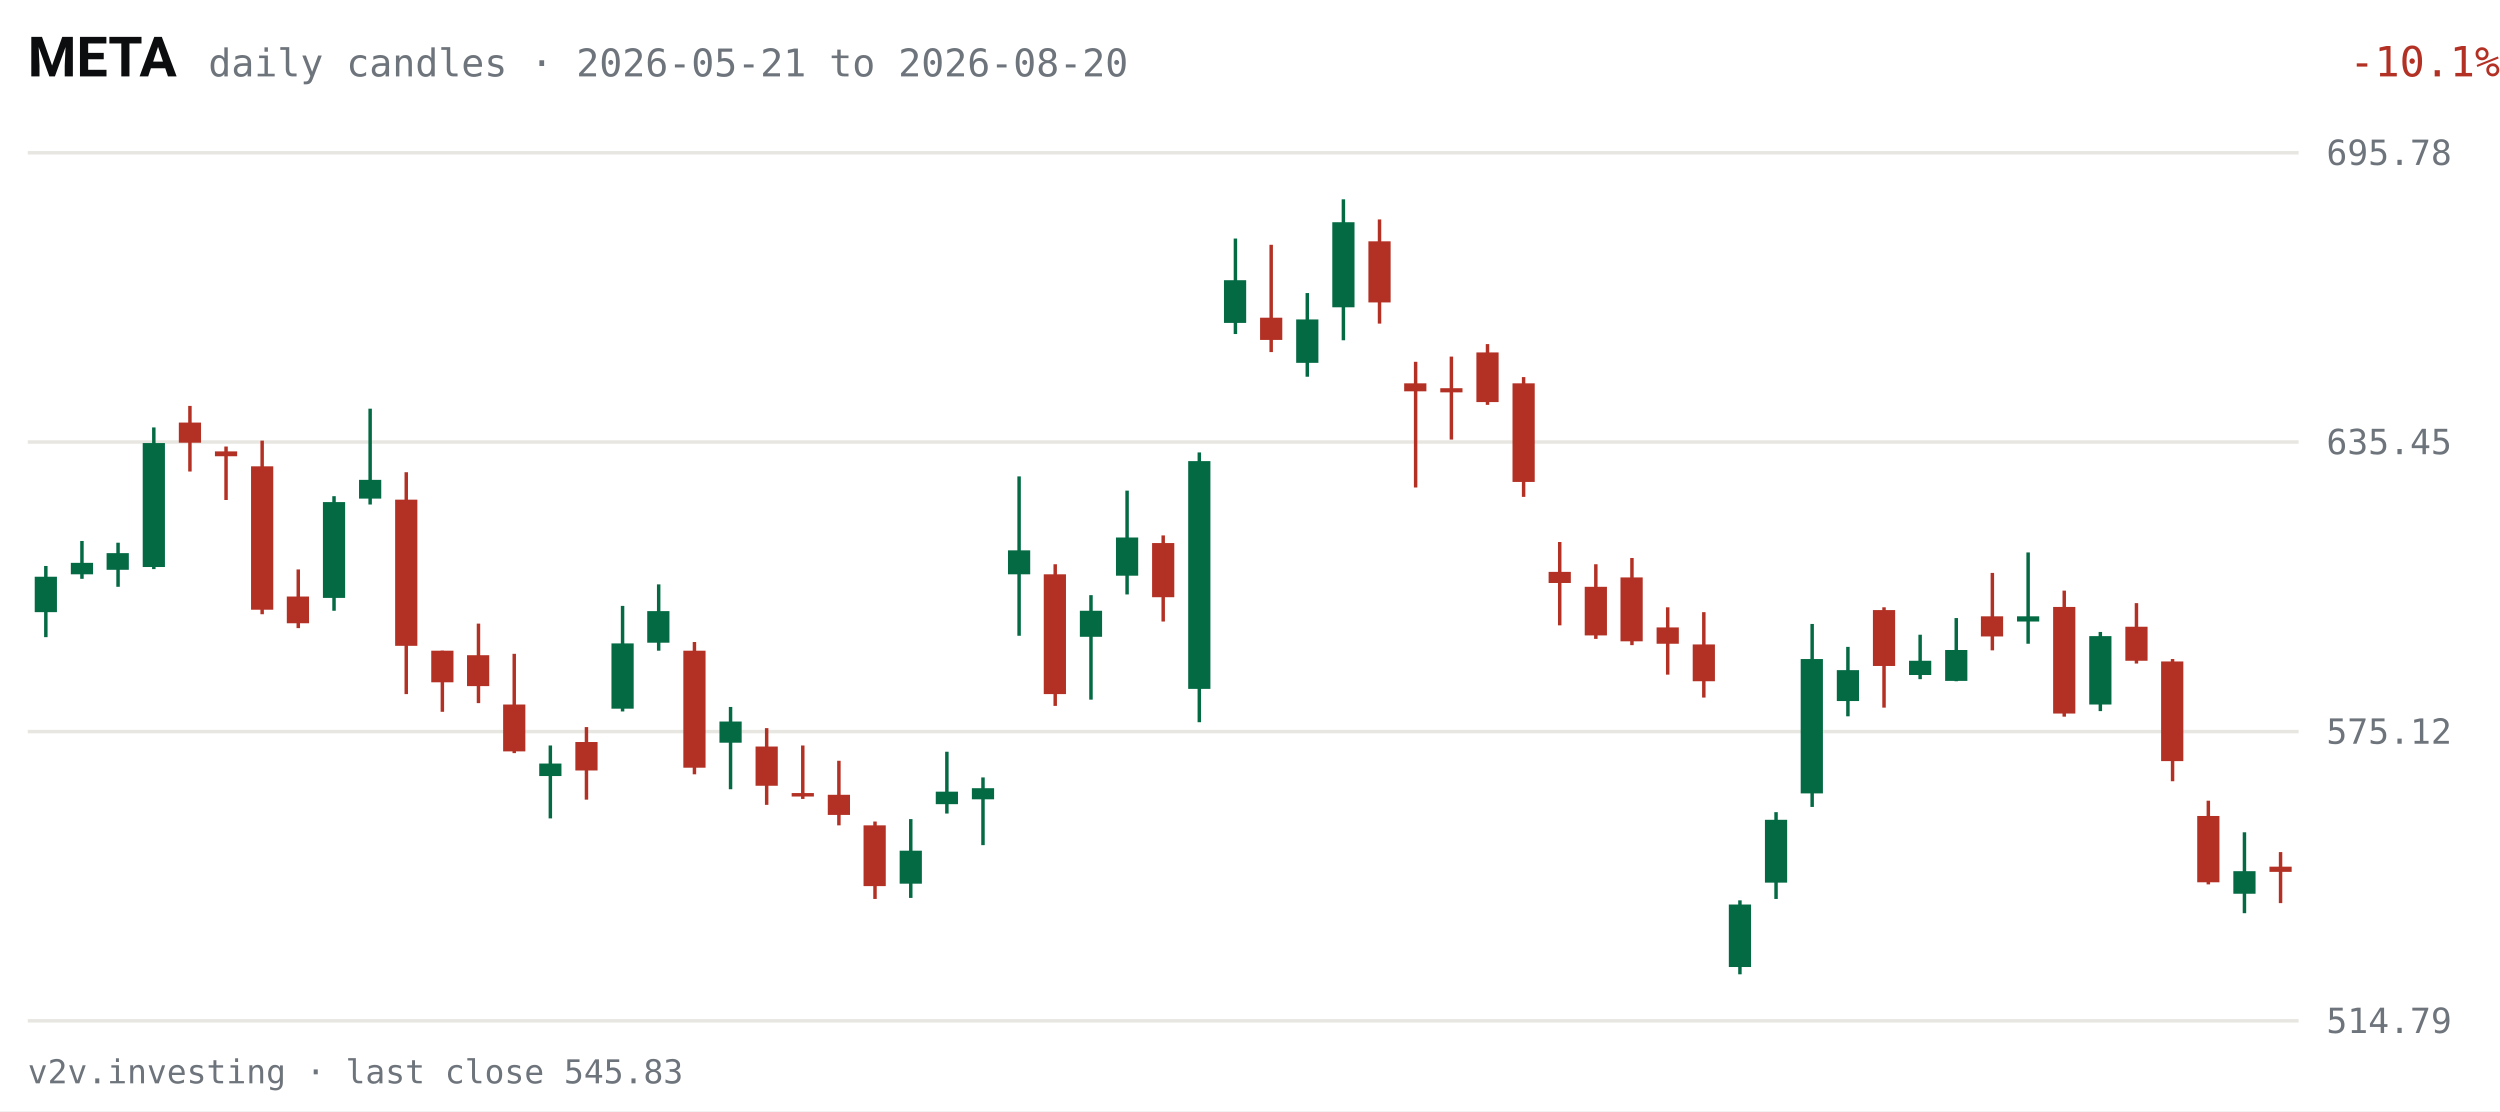
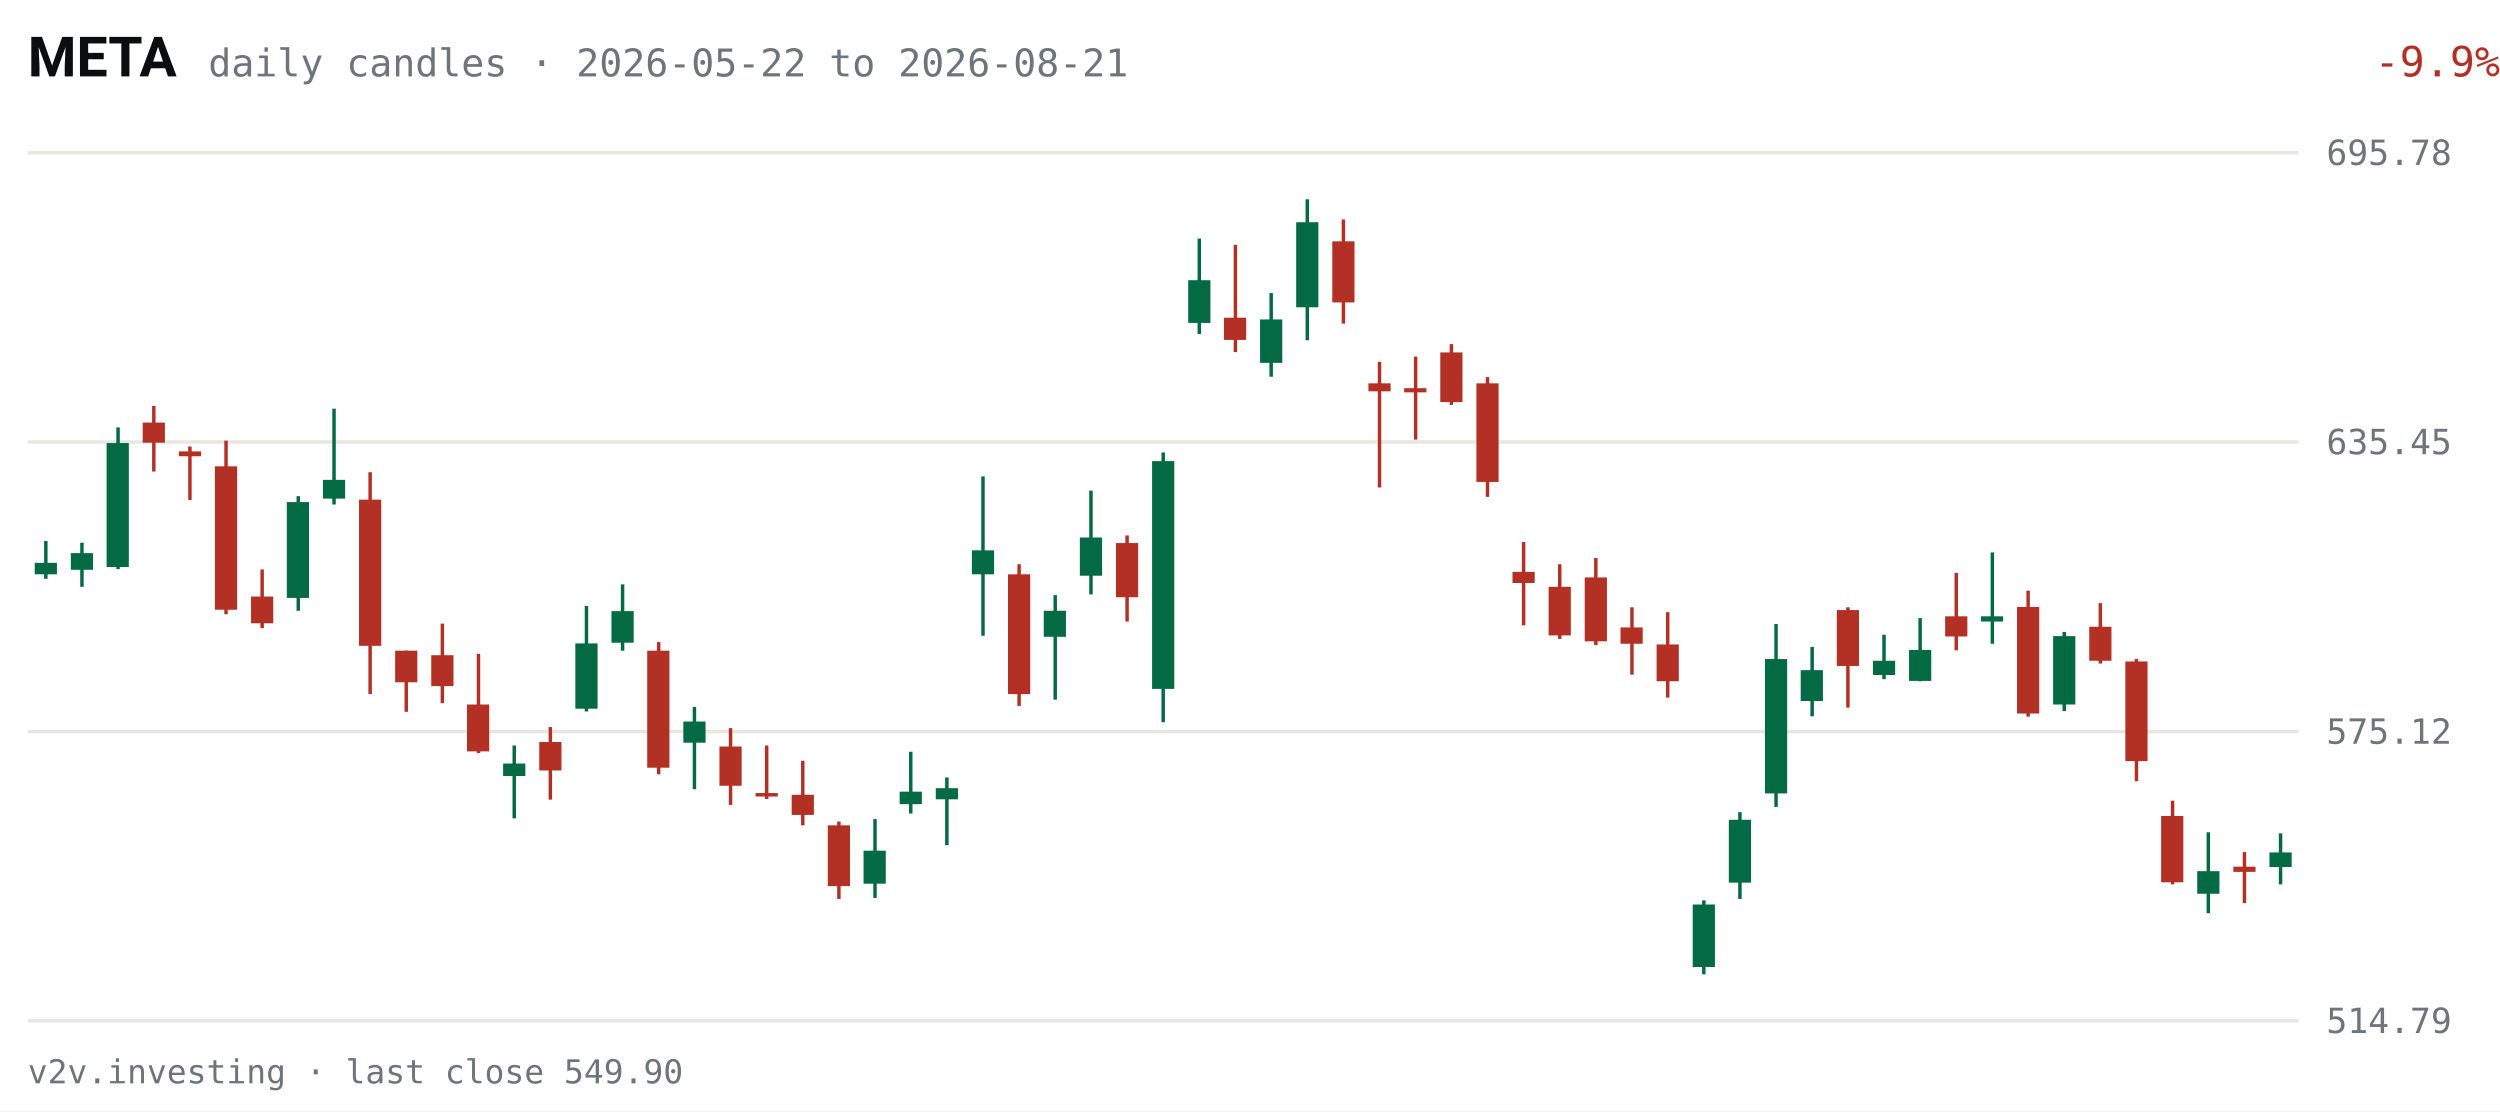
<svg xmlns="http://www.w3.org/2000/svg" viewBox="0 0 720 320" width="720" height="320" role="img" aria-label="META daily candles, last 63 sessions">
  <rect width="720" height="320" fill="#FFFFFF" />
  <text x="8" y="22" fill="#0C0D0E" font-size="16" font-weight="600" font-family="system-ui,-apple-system,Segoe UI,Roboto,sans-serif">META</text>
-   <text x="60" y="22" fill="#6E747B" font-size="11" font-family="ui-monospace,SFMono-Regular,Menlo,Consolas,monospace">daily candles · 2026-05-21 to 2026-08-20</text>
-   <text x="670" y="22" fill="#B33124" font-size="12" text-anchor="end" font-family="ui-monospace,SFMono-Regular,Menlo,Consolas,monospace" transform="translate(50,0)">-10.1%</text>
+   <text x="60" y="22" fill="#6E747B" font-size="11" font-family="ui-monospace,SFMono-Regular,Menlo,Consolas,monospace">daily candles · 2026-05-22 to 2026-08-21</text>
+   <text x="670" y="22" fill="#B33124" font-size="12" text-anchor="end" font-family="ui-monospace,SFMono-Regular,Menlo,Consolas,monospace" transform="translate(50,0)">-9.9%</text>
  <g font-family="ui-monospace,SFMono-Regular,Menlo,Consolas,monospace">
    <line x1="8" y1="294.0" x2="662" y2="294.0" stroke="#E7E6E1" stroke-width="1" />
    <text x="670" y="297.5" fill="#6E747B" font-size="10">514.79</text>
    <line x1="8" y1="210.7" x2="662" y2="210.7" stroke="#E7E6E1" stroke-width="1" />
    <text x="670" y="214.2" fill="#6E747B" font-size="10">575.12</text>
    <line x1="8" y1="127.3" x2="662" y2="127.3" stroke="#E7E6E1" stroke-width="1" />
    <text x="670" y="130.8" fill="#6E747B" font-size="10">635.45</text>
    <line x1="8" y1="44.0" x2="662" y2="44.0" stroke="#E7E6E1" stroke-width="1" />
    <text x="670" y="47.5" fill="#6E747B" font-size="10">695.78</text>
-     <line x1="13.2" y1="163.0" x2="13.2" y2="183.5" stroke="#046A44" stroke-width="1" />
-     <rect x="10.0" y="166.1" width="6.4" height="10.2" fill="#046A44" />
-     <line x1="23.6" y1="155.8" x2="23.6" y2="166.7" stroke="#046A44" stroke-width="1" />
-     <rect x="20.4" y="162.1" width="6.4" height="3.3" fill="#046A44" />
-     <line x1="34.0" y1="156.3" x2="34.0" y2="169.0" stroke="#046A44" stroke-width="1" />
-     <rect x="30.7" y="159.3" width="6.4" height="4.8" fill="#046A44" />
-     <line x1="44.3" y1="123.1" x2="44.3" y2="163.9" stroke="#046A44" stroke-width="1" />
-     <rect x="41.1" y="127.6" width="6.4" height="35.7" fill="#046A44" />
-     <line x1="54.7" y1="116.9" x2="54.7" y2="135.8" stroke="#B33124" stroke-width="1" />
-     <rect x="51.5" y="121.7" width="6.4" height="5.8" fill="#B33124" />
-     <line x1="65.1" y1="128.6" x2="65.1" y2="144.0" stroke="#B33124" stroke-width="1" />
-     <rect x="61.9" y="130.0" width="6.4" height="1.4" fill="#B33124" />
-     <line x1="75.5" y1="126.9" x2="75.5" y2="176.9" stroke="#B33124" stroke-width="1" />
-     <rect x="72.3" y="134.3" width="6.4" height="41.3" fill="#B33124" />
-     <line x1="85.9" y1="164.0" x2="85.9" y2="180.9" stroke="#B33124" stroke-width="1" />
-     <rect x="82.6" y="171.8" width="6.4" height="7.7" fill="#B33124" />
-     <line x1="96.2" y1="142.9" x2="96.2" y2="175.9" stroke="#046A44" stroke-width="1" />
-     <rect x="93.0" y="144.6" width="6.4" height="27.6" fill="#046A44" />
-     <line x1="106.6" y1="117.7" x2="106.6" y2="145.3" stroke="#046A44" stroke-width="1" />
-     <rect x="103.4" y="138.2" width="6.4" height="5.4" fill="#046A44" />
-     <line x1="117.0" y1="136.0" x2="117.0" y2="199.9" stroke="#B33124" stroke-width="1" />
-     <rect x="113.8" y="143.9" width="6.4" height="42.1" fill="#B33124" />
-     <line x1="127.4" y1="187.4" x2="127.4" y2="205.0" stroke="#B33124" stroke-width="1" />
-     <rect x="124.2" y="187.4" width="6.4" height="9.1" fill="#B33124" />
-     <line x1="137.8" y1="179.6" x2="137.8" y2="202.5" stroke="#B33124" stroke-width="1" />
-     <rect x="134.5" y="188.7" width="6.4" height="8.9" fill="#B33124" />
-     <line x1="148.1" y1="188.3" x2="148.1" y2="216.9" stroke="#B33124" stroke-width="1" />
-     <rect x="144.9" y="202.9" width="6.4" height="13.5" fill="#B33124" />
-     <line x1="158.5" y1="214.7" x2="158.5" y2="235.7" stroke="#046A44" stroke-width="1" />
-     <rect x="155.3" y="219.9" width="6.4" height="3.6" fill="#046A44" />
-     <line x1="168.9" y1="209.4" x2="168.9" y2="230.3" stroke="#B33124" stroke-width="1" />
-     <rect x="165.7" y="213.7" width="6.4" height="8.2" fill="#B33124" />
-     <line x1="179.3" y1="174.5" x2="179.3" y2="204.9" stroke="#046A44" stroke-width="1" />
-     <rect x="176.1" y="185.3" width="6.4" height="18.8" fill="#046A44" />
-     <line x1="189.7" y1="168.3" x2="189.7" y2="187.4" stroke="#046A44" stroke-width="1" />
-     <rect x="186.4" y="176.0" width="6.4" height="9.1" fill="#046A44" />
-     <line x1="200.0" y1="184.9" x2="200.0" y2="223.0" stroke="#B33124" stroke-width="1" />
-     <rect x="196.8" y="187.4" width="6.4" height="33.7" fill="#B33124" />
-     <line x1="210.4" y1="203.6" x2="210.4" y2="227.3" stroke="#046A44" stroke-width="1" />
-     <rect x="207.2" y="207.8" width="6.4" height="6.1" fill="#046A44" />
-     <line x1="220.8" y1="209.7" x2="220.8" y2="231.8" stroke="#B33124" stroke-width="1" />
-     <rect x="217.6" y="215.0" width="6.4" height="11.3" fill="#B33124" />
-     <line x1="231.2" y1="214.7" x2="231.2" y2="230.1" stroke="#B33124" stroke-width="1" />
-     <rect x="228.0" y="228.4" width="6.4" height="1.0" fill="#B33124" />
-     <line x1="241.6" y1="219.1" x2="241.6" y2="237.7" stroke="#B33124" stroke-width="1" />
-     <rect x="238.4" y="228.9" width="6.4" height="5.8" fill="#B33124" />
-     <line x1="252.0" y1="236.6" x2="252.0" y2="258.9" stroke="#B33124" stroke-width="1" />
-     <rect x="248.7" y="237.7" width="6.4" height="17.5" fill="#B33124" />
-     <line x1="262.3" y1="235.9" x2="262.3" y2="258.6" stroke="#046A44" stroke-width="1" />
-     <rect x="259.1" y="245.0" width="6.4" height="9.5" fill="#046A44" />
-     <line x1="272.7" y1="216.5" x2="272.7" y2="234.3" stroke="#046A44" stroke-width="1" />
-     <rect x="269.5" y="228.0" width="6.4" height="3.6" fill="#046A44" />
-     <line x1="283.1" y1="223.9" x2="283.1" y2="243.4" stroke="#046A44" stroke-width="1" />
-     <rect x="279.9" y="227.0" width="6.4" height="3.2" fill="#046A44" />
-     <line x1="293.5" y1="137.2" x2="293.5" y2="183.1" stroke="#046A44" stroke-width="1" />
-     <rect x="290.3" y="158.5" width="6.4" height="6.9" fill="#046A44" />
-     <line x1="303.9" y1="162.5" x2="303.9" y2="203.3" stroke="#B33124" stroke-width="1" />
-     <rect x="300.6" y="165.4" width="6.4" height="34.5" fill="#B33124" />
-     <line x1="314.2" y1="171.4" x2="314.2" y2="201.5" stroke="#046A44" stroke-width="1" />
-     <rect x="311.0" y="175.9" width="6.4" height="7.5" fill="#046A44" />
-     <line x1="324.6" y1="141.3" x2="324.6" y2="171.2" stroke="#046A44" stroke-width="1" />
-     <rect x="321.4" y="154.8" width="6.4" height="11.0" fill="#046A44" />
-     <line x1="335.0" y1="154.2" x2="335.0" y2="179.0" stroke="#B33124" stroke-width="1" />
-     <rect x="331.8" y="156.4" width="6.4" height="15.6" fill="#B33124" />
-     <line x1="345.4" y1="130.3" x2="345.4" y2="208.0" stroke="#046A44" stroke-width="1" />
-     <rect x="342.2" y="132.8" width="6.4" height="65.6" fill="#046A44" />
-     <line x1="355.8" y1="68.7" x2="355.8" y2="96.2" stroke="#046A44" stroke-width="1" />
-     <rect x="352.5" y="80.7" width="6.4" height="12.3" fill="#046A44" />
-     <line x1="366.1" y1="70.5" x2="366.1" y2="101.4" stroke="#B33124" stroke-width="1" />
-     <rect x="362.9" y="91.5" width="6.4" height="6.4" fill="#B33124" />
-     <line x1="376.5" y1="84.4" x2="376.5" y2="108.5" stroke="#046A44" stroke-width="1" />
-     <rect x="373.3" y="92.0" width="6.4" height="12.5" fill="#046A44" />
-     <line x1="386.9" y1="57.4" x2="386.9" y2="98.0" stroke="#046A44" stroke-width="1" />
-     <rect x="383.7" y="64.0" width="6.4" height="24.5" fill="#046A44" />
-     <line x1="397.3" y1="63.2" x2="397.3" y2="93.2" stroke="#B33124" stroke-width="1" />
-     <rect x="394.1" y="69.5" width="6.4" height="17.6" fill="#B33124" />
-     <line x1="407.7" y1="104.2" x2="407.7" y2="140.4" stroke="#B33124" stroke-width="1" />
-     <rect x="404.4" y="110.4" width="6.4" height="2.3" fill="#B33124" />
-     <line x1="418.0" y1="102.7" x2="418.0" y2="126.6" stroke="#B33124" stroke-width="1" />
-     <rect x="414.8" y="111.8" width="6.4" height="1.2" fill="#B33124" />
-     <line x1="428.4" y1="99.1" x2="428.4" y2="116.6" stroke="#B33124" stroke-width="1" />
-     <rect x="425.2" y="101.5" width="6.4" height="14.3" fill="#B33124" />
-     <line x1="438.8" y1="108.6" x2="438.8" y2="143.1" stroke="#B33124" stroke-width="1" />
-     <rect x="435.6" y="110.4" width="6.4" height="28.4" fill="#B33124" />
-     <line x1="449.2" y1="156.1" x2="449.2" y2="180.1" stroke="#B33124" stroke-width="1" />
-     <rect x="446.0" y="164.7" width="6.4" height="3.2" fill="#B33124" />
-     <line x1="459.6" y1="162.5" x2="459.6" y2="184.0" stroke="#B33124" stroke-width="1" />
-     <rect x="456.4" y="169.0" width="6.4" height="14.0" fill="#B33124" />
-     <line x1="470.0" y1="160.7" x2="470.0" y2="185.8" stroke="#B33124" stroke-width="1" />
-     <rect x="466.7" y="166.3" width="6.4" height="18.4" fill="#B33124" />
-     <line x1="480.3" y1="174.9" x2="480.3" y2="194.3" stroke="#B33124" stroke-width="1" />
-     <rect x="477.1" y="180.7" width="6.4" height="4.7" fill="#B33124" />
-     <line x1="490.7" y1="176.3" x2="490.7" y2="200.9" stroke="#B33124" stroke-width="1" />
-     <rect x="487.5" y="185.6" width="6.4" height="10.6" fill="#B33124" />
-     <line x1="501.1" y1="259.3" x2="501.1" y2="280.6" stroke="#046A44" stroke-width="1" />
-     <rect x="497.9" y="260.5" width="6.4" height="18.0" fill="#046A44" />
-     <line x1="511.5" y1="233.9" x2="511.5" y2="258.9" stroke="#046A44" stroke-width="1" />
-     <rect x="508.3" y="236.1" width="6.4" height="18.1" fill="#046A44" />
-     <line x1="521.9" y1="179.7" x2="521.9" y2="232.4" stroke="#046A44" stroke-width="1" />
-     <rect x="518.6" y="189.8" width="6.4" height="38.7" fill="#046A44" />
-     <line x1="532.2" y1="186.3" x2="532.2" y2="206.3" stroke="#046A44" stroke-width="1" />
-     <rect x="529.0" y="193.0" width="6.4" height="8.9" fill="#046A44" />
-     <line x1="542.6" y1="174.9" x2="542.6" y2="203.8" stroke="#B33124" stroke-width="1" />
-     <rect x="539.4" y="175.7" width="6.4" height="16.1" fill="#B33124" />
-     <line x1="553.0" y1="182.8" x2="553.0" y2="195.6" stroke="#046A44" stroke-width="1" />
-     <rect x="549.8" y="190.3" width="6.4" height="4.1" fill="#046A44" />
-     <line x1="563.4" y1="178.0" x2="563.4" y2="196.2" stroke="#046A44" stroke-width="1" />
-     <rect x="560.2" y="187.2" width="6.4" height="8.9" fill="#046A44" />
-     <line x1="573.8" y1="165.0" x2="573.8" y2="187.3" stroke="#B33124" stroke-width="1" />
-     <rect x="570.5" y="177.5" width="6.4" height="5.8" fill="#B33124" />
-     <line x1="584.1" y1="159.1" x2="584.1" y2="185.4" stroke="#046A44" stroke-width="1" />
-     <rect x="580.9" y="177.5" width="6.4" height="1.5" fill="#046A44" />
-     <line x1="594.5" y1="170.1" x2="594.5" y2="206.4" stroke="#B33124" stroke-width="1" />
-     <rect x="591.3" y="174.8" width="6.4" height="30.7" fill="#B33124" />
-     <line x1="604.9" y1="182.0" x2="604.9" y2="204.8" stroke="#046A44" stroke-width="1" />
-     <rect x="601.7" y="183.2" width="6.4" height="19.7" fill="#046A44" />
-     <line x1="615.3" y1="173.7" x2="615.3" y2="191.1" stroke="#B33124" stroke-width="1" />
-     <rect x="612.1" y="180.5" width="6.4" height="9.8" fill="#B33124" />
-     <line x1="625.7" y1="189.8" x2="625.7" y2="225.0" stroke="#B33124" stroke-width="1" />
-     <rect x="622.4" y="190.5" width="6.4" height="28.7" fill="#B33124" />
-     <line x1="636.0" y1="230.6" x2="636.0" y2="254.7" stroke="#B33124" stroke-width="1" />
-     <rect x="632.8" y="235.0" width="6.4" height="19.1" fill="#B33124" />
-     <line x1="646.4" y1="239.7" x2="646.4" y2="263.0" stroke="#046A44" stroke-width="1" />
-     <rect x="643.2" y="250.9" width="6.4" height="6.5" fill="#046A44" />
-     <line x1="656.8" y1="245.4" x2="656.8" y2="260.1" stroke="#B33124" stroke-width="1" />
-     <rect x="653.6" y="249.6" width="6.4" height="1.5" fill="#B33124" />
+     <line x1="13.2" y1="155.8" x2="13.2" y2="166.7" stroke="#046A44" stroke-width="1" />
+     <rect x="10.0" y="162.1" width="6.4" height="3.3" fill="#046A44" />
+     <line x1="23.6" y1="156.3" x2="23.6" y2="169.0" stroke="#046A44" stroke-width="1" />
+     <rect x="20.4" y="159.3" width="6.4" height="4.8" fill="#046A44" />
+     <line x1="34.0" y1="123.1" x2="34.0" y2="163.9" stroke="#046A44" stroke-width="1" />
+     <rect x="30.7" y="127.6" width="6.4" height="35.7" fill="#046A44" />
+     <line x1="44.3" y1="116.9" x2="44.3" y2="135.8" stroke="#B33124" stroke-width="1" />
+     <rect x="41.1" y="121.7" width="6.4" height="5.8" fill="#B33124" />
+     <line x1="54.7" y1="128.6" x2="54.7" y2="144.0" stroke="#B33124" stroke-width="1" />
+     <rect x="51.5" y="130.0" width="6.4" height="1.4" fill="#B33124" />
+     <line x1="65.1" y1="126.9" x2="65.1" y2="176.9" stroke="#B33124" stroke-width="1" />
+     <rect x="61.9" y="134.3" width="6.4" height="41.3" fill="#B33124" />
+     <line x1="75.5" y1="164.0" x2="75.5" y2="180.9" stroke="#B33124" stroke-width="1" />
+     <rect x="72.3" y="171.8" width="6.4" height="7.7" fill="#B33124" />
+     <line x1="85.9" y1="142.9" x2="85.9" y2="175.9" stroke="#046A44" stroke-width="1" />
+     <rect x="82.6" y="144.6" width="6.4" height="27.6" fill="#046A44" />
+     <line x1="96.2" y1="117.7" x2="96.2" y2="145.3" stroke="#046A44" stroke-width="1" />
+     <rect x="93.0" y="138.2" width="6.4" height="5.4" fill="#046A44" />
+     <line x1="106.6" y1="136.0" x2="106.6" y2="199.9" stroke="#B33124" stroke-width="1" />
+     <rect x="103.4" y="143.9" width="6.4" height="42.1" fill="#B33124" />
+     <line x1="117.0" y1="187.4" x2="117.0" y2="205.0" stroke="#B33124" stroke-width="1" />
+     <rect x="113.8" y="187.4" width="6.4" height="9.1" fill="#B33124" />
+     <line x1="127.4" y1="179.6" x2="127.4" y2="202.5" stroke="#B33124" stroke-width="1" />
+     <rect x="124.2" y="188.7" width="6.4" height="8.9" fill="#B33124" />
+     <line x1="137.8" y1="188.3" x2="137.8" y2="216.9" stroke="#B33124" stroke-width="1" />
+     <rect x="134.5" y="202.9" width="6.4" height="13.5" fill="#B33124" />
+     <line x1="148.1" y1="214.7" x2="148.1" y2="235.7" stroke="#046A44" stroke-width="1" />
+     <rect x="144.9" y="219.9" width="6.4" height="3.6" fill="#046A44" />
+     <line x1="158.5" y1="209.4" x2="158.5" y2="230.3" stroke="#B33124" stroke-width="1" />
+     <rect x="155.3" y="213.7" width="6.4" height="8.2" fill="#B33124" />
+     <line x1="168.9" y1="174.5" x2="168.9" y2="204.9" stroke="#046A44" stroke-width="1" />
+     <rect x="165.7" y="185.3" width="6.4" height="18.8" fill="#046A44" />
+     <line x1="179.3" y1="168.3" x2="179.3" y2="187.4" stroke="#046A44" stroke-width="1" />
+     <rect x="176.1" y="176.0" width="6.4" height="9.1" fill="#046A44" />
+     <line x1="189.7" y1="184.9" x2="189.7" y2="223.0" stroke="#B33124" stroke-width="1" />
+     <rect x="186.4" y="187.4" width="6.4" height="33.7" fill="#B33124" />
+     <line x1="200.0" y1="203.6" x2="200.0" y2="227.3" stroke="#046A44" stroke-width="1" />
+     <rect x="196.8" y="207.8" width="6.4" height="6.1" fill="#046A44" />
+     <line x1="210.4" y1="209.7" x2="210.4" y2="231.8" stroke="#B33124" stroke-width="1" />
+     <rect x="207.2" y="215.0" width="6.4" height="11.3" fill="#B33124" />
+     <line x1="220.8" y1="214.7" x2="220.8" y2="230.1" stroke="#B33124" stroke-width="1" />
+     <rect x="217.6" y="228.4" width="6.4" height="1.0" fill="#B33124" />
+     <line x1="231.2" y1="219.1" x2="231.2" y2="237.7" stroke="#B33124" stroke-width="1" />
+     <rect x="228.0" y="228.9" width="6.4" height="5.8" fill="#B33124" />
+     <line x1="241.6" y1="236.6" x2="241.6" y2="258.9" stroke="#B33124" stroke-width="1" />
+     <rect x="238.4" y="237.7" width="6.4" height="17.5" fill="#B33124" />
+     <line x1="252.0" y1="235.9" x2="252.0" y2="258.6" stroke="#046A44" stroke-width="1" />
+     <rect x="248.7" y="245.0" width="6.4" height="9.5" fill="#046A44" />
+     <line x1="262.3" y1="216.5" x2="262.3" y2="234.3" stroke="#046A44" stroke-width="1" />
+     <rect x="259.1" y="228.0" width="6.4" height="3.6" fill="#046A44" />
+     <line x1="272.7" y1="223.9" x2="272.7" y2="243.4" stroke="#046A44" stroke-width="1" />
+     <rect x="269.5" y="227.0" width="6.4" height="3.2" fill="#046A44" />
+     <line x1="283.1" y1="137.2" x2="283.1" y2="183.1" stroke="#046A44" stroke-width="1" />
+     <rect x="279.9" y="158.5" width="6.4" height="6.9" fill="#046A44" />
+     <line x1="293.5" y1="162.5" x2="293.5" y2="203.3" stroke="#B33124" stroke-width="1" />
+     <rect x="290.3" y="165.4" width="6.4" height="34.5" fill="#B33124" />
+     <line x1="303.9" y1="171.4" x2="303.9" y2="201.5" stroke="#046A44" stroke-width="1" />
+     <rect x="300.6" y="175.9" width="6.4" height="7.5" fill="#046A44" />
+     <line x1="314.2" y1="141.3" x2="314.2" y2="171.2" stroke="#046A44" stroke-width="1" />
+     <rect x="311.0" y="154.8" width="6.4" height="11.0" fill="#046A44" />
+     <line x1="324.6" y1="154.2" x2="324.6" y2="179.0" stroke="#B33124" stroke-width="1" />
+     <rect x="321.4" y="156.4" width="6.4" height="15.6" fill="#B33124" />
+     <line x1="335.0" y1="130.3" x2="335.0" y2="208.0" stroke="#046A44" stroke-width="1" />
+     <rect x="331.8" y="132.8" width="6.4" height="65.6" fill="#046A44" />
+     <line x1="345.4" y1="68.7" x2="345.4" y2="96.2" stroke="#046A44" stroke-width="1" />
+     <rect x="342.2" y="80.7" width="6.4" height="12.3" fill="#046A44" />
+     <line x1="355.8" y1="70.5" x2="355.8" y2="101.4" stroke="#B33124" stroke-width="1" />
+     <rect x="352.5" y="91.5" width="6.4" height="6.4" fill="#B33124" />
+     <line x1="366.1" y1="84.4" x2="366.1" y2="108.5" stroke="#046A44" stroke-width="1" />
+     <rect x="362.9" y="92.0" width="6.4" height="12.5" fill="#046A44" />
+     <line x1="376.5" y1="57.4" x2="376.5" y2="98.0" stroke="#046A44" stroke-width="1" />
+     <rect x="373.3" y="64.0" width="6.4" height="24.5" fill="#046A44" />
+     <line x1="386.9" y1="63.2" x2="386.9" y2="93.2" stroke="#B33124" stroke-width="1" />
+     <rect x="383.7" y="69.5" width="6.4" height="17.6" fill="#B33124" />
+     <line x1="397.3" y1="104.2" x2="397.3" y2="140.4" stroke="#B33124" stroke-width="1" />
+     <rect x="394.1" y="110.4" width="6.4" height="2.3" fill="#B33124" />
+     <line x1="407.7" y1="102.7" x2="407.7" y2="126.6" stroke="#B33124" stroke-width="1" />
+     <rect x="404.4" y="111.8" width="6.4" height="1.2" fill="#B33124" />
+     <line x1="418.0" y1="99.1" x2="418.0" y2="116.6" stroke="#B33124" stroke-width="1" />
+     <rect x="414.8" y="101.5" width="6.4" height="14.3" fill="#B33124" />
+     <line x1="428.4" y1="108.6" x2="428.4" y2="143.1" stroke="#B33124" stroke-width="1" />
+     <rect x="425.2" y="110.4" width="6.4" height="28.4" fill="#B33124" />
+     <line x1="438.8" y1="156.1" x2="438.8" y2="180.1" stroke="#B33124" stroke-width="1" />
+     <rect x="435.6" y="164.7" width="6.4" height="3.2" fill="#B33124" />
+     <line x1="449.2" y1="162.5" x2="449.2" y2="184.0" stroke="#B33124" stroke-width="1" />
+     <rect x="446.0" y="169.0" width="6.4" height="14.0" fill="#B33124" />
+     <line x1="459.6" y1="160.7" x2="459.6" y2="185.8" stroke="#B33124" stroke-width="1" />
+     <rect x="456.4" y="166.3" width="6.4" height="18.4" fill="#B33124" />
+     <line x1="470.0" y1="174.9" x2="470.0" y2="194.3" stroke="#B33124" stroke-width="1" />
+     <rect x="466.7" y="180.7" width="6.4" height="4.7" fill="#B33124" />
+     <line x1="480.3" y1="176.3" x2="480.3" y2="200.9" stroke="#B33124" stroke-width="1" />
+     <rect x="477.1" y="185.6" width="6.4" height="10.6" fill="#B33124" />
+     <line x1="490.7" y1="259.3" x2="490.7" y2="280.6" stroke="#046A44" stroke-width="1" />
+     <rect x="487.5" y="260.5" width="6.4" height="18.0" fill="#046A44" />
+     <line x1="501.1" y1="233.9" x2="501.1" y2="258.9" stroke="#046A44" stroke-width="1" />
+     <rect x="497.9" y="236.1" width="6.4" height="18.1" fill="#046A44" />
+     <line x1="511.5" y1="179.7" x2="511.5" y2="232.4" stroke="#046A44" stroke-width="1" />
+     <rect x="508.3" y="189.8" width="6.4" height="38.7" fill="#046A44" />
+     <line x1="521.9" y1="186.3" x2="521.9" y2="206.3" stroke="#046A44" stroke-width="1" />
+     <rect x="518.6" y="193.0" width="6.4" height="8.9" fill="#046A44" />
+     <line x1="532.2" y1="174.9" x2="532.2" y2="203.8" stroke="#B33124" stroke-width="1" />
+     <rect x="529.0" y="175.7" width="6.4" height="16.1" fill="#B33124" />
+     <line x1="542.6" y1="182.8" x2="542.6" y2="195.6" stroke="#046A44" stroke-width="1" />
+     <rect x="539.4" y="190.3" width="6.4" height="4.1" fill="#046A44" />
+     <line x1="553.0" y1="178.0" x2="553.0" y2="196.2" stroke="#046A44" stroke-width="1" />
+     <rect x="549.8" y="187.2" width="6.4" height="8.9" fill="#046A44" />
+     <line x1="563.4" y1="165.0" x2="563.4" y2="187.3" stroke="#B33124" stroke-width="1" />
+     <rect x="560.2" y="177.5" width="6.4" height="5.8" fill="#B33124" />
+     <line x1="573.8" y1="159.1" x2="573.8" y2="185.4" stroke="#046A44" stroke-width="1" />
+     <rect x="570.5" y="177.5" width="6.4" height="1.5" fill="#046A44" />
+     <line x1="584.1" y1="170.1" x2="584.1" y2="206.4" stroke="#B33124" stroke-width="1" />
+     <rect x="580.9" y="174.8" width="6.4" height="30.7" fill="#B33124" />
+     <line x1="594.5" y1="182.0" x2="594.5" y2="204.8" stroke="#046A44" stroke-width="1" />
+     <rect x="591.3" y="183.2" width="6.4" height="19.7" fill="#046A44" />
+     <line x1="604.9" y1="173.7" x2="604.9" y2="191.1" stroke="#B33124" stroke-width="1" />
+     <rect x="601.7" y="180.5" width="6.4" height="9.8" fill="#B33124" />
+     <line x1="615.3" y1="189.8" x2="615.3" y2="225.0" stroke="#B33124" stroke-width="1" />
+     <rect x="612.1" y="190.5" width="6.4" height="28.7" fill="#B33124" />
+     <line x1="625.7" y1="230.6" x2="625.7" y2="254.7" stroke="#B33124" stroke-width="1" />
+     <rect x="622.4" y="235.0" width="6.4" height="19.1" fill="#B33124" />
+     <line x1="636.0" y1="239.7" x2="636.0" y2="263.0" stroke="#046A44" stroke-width="1" />
+     <rect x="632.8" y="250.9" width="6.4" height="6.5" fill="#046A44" />
+     <line x1="646.4" y1="245.4" x2="646.4" y2="260.1" stroke="#B33124" stroke-width="1" />
+     <rect x="643.2" y="249.6" width="6.4" height="1.5" fill="#B33124" />
+     <line x1="656.8" y1="240.0" x2="656.8" y2="254.7" stroke="#046A44" stroke-width="1" />
+     <rect x="653.6" y="245.5" width="6.4" height="4.2" fill="#046A44" />
  </g>
-   <text x="8" y="312" fill="#6E747B" font-size="9.5" font-family="ui-monospace,SFMono-Regular,Menlo,Consolas,monospace">v2v.investing · last close 545.83</text>
+   <text x="8" y="312" fill="#6E747B" font-size="9.5" font-family="ui-monospace,SFMono-Regular,Menlo,Consolas,monospace">v2v.investing · last close 549.90</text>
</svg>
